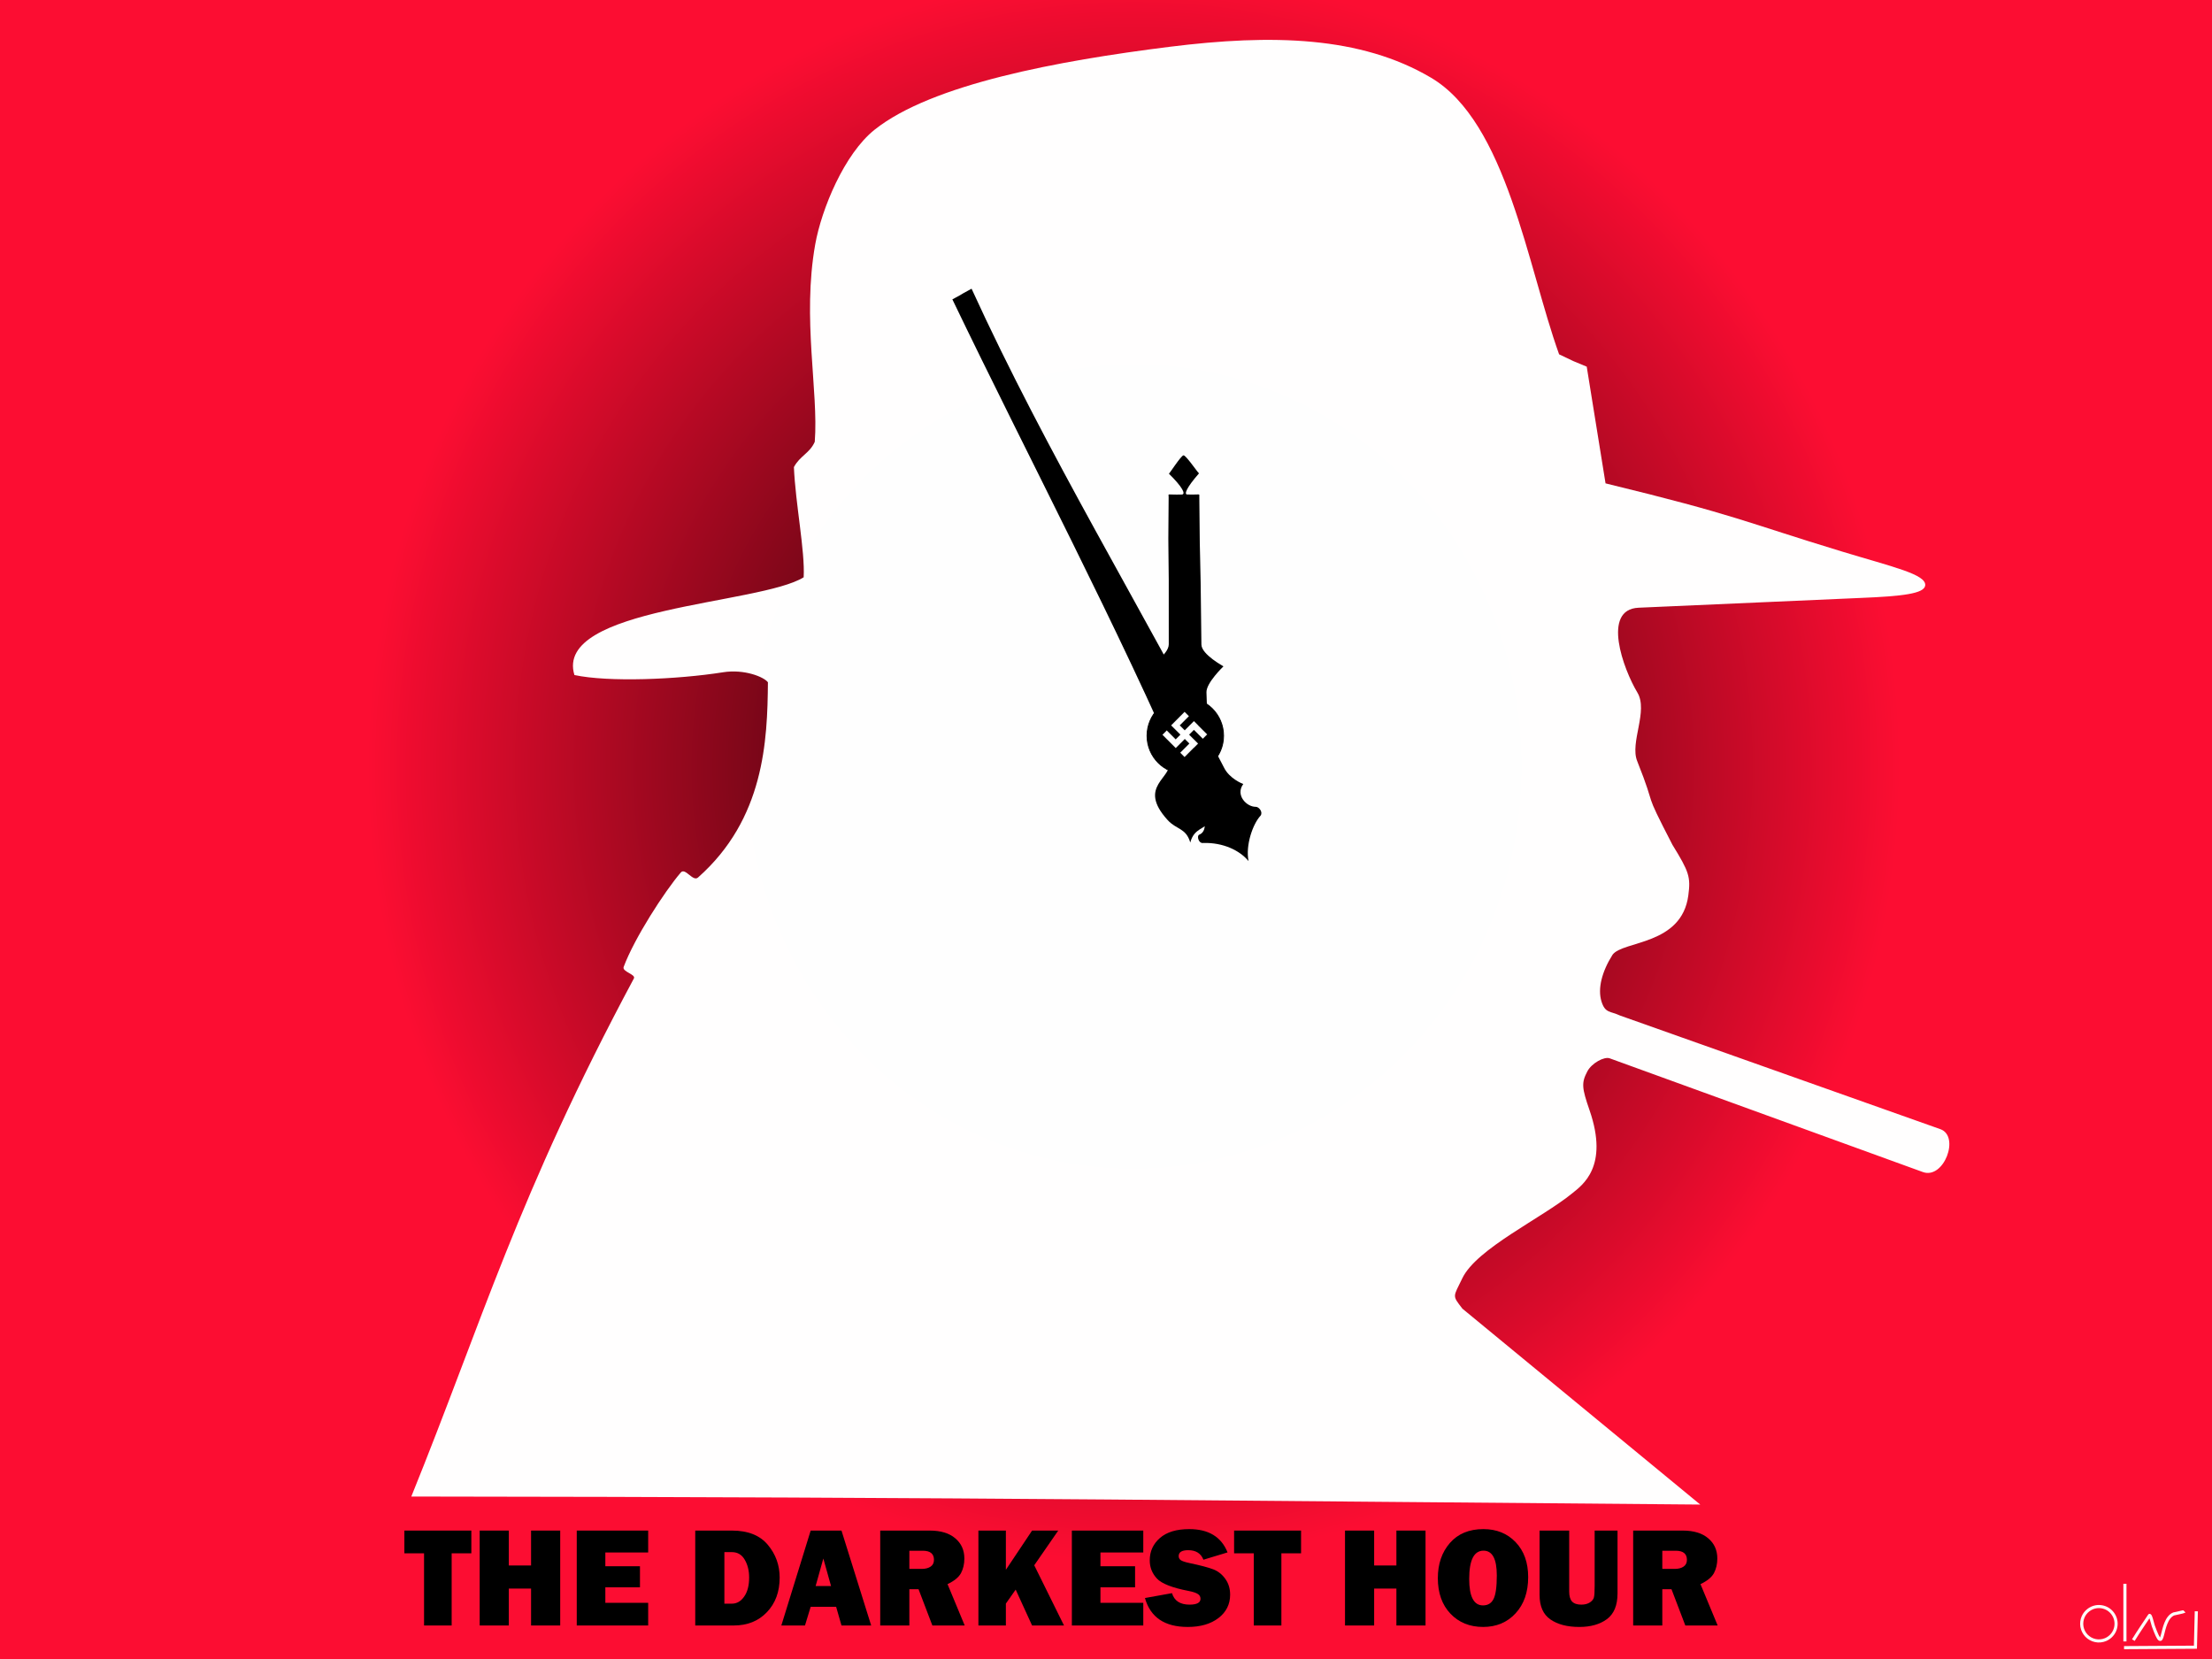
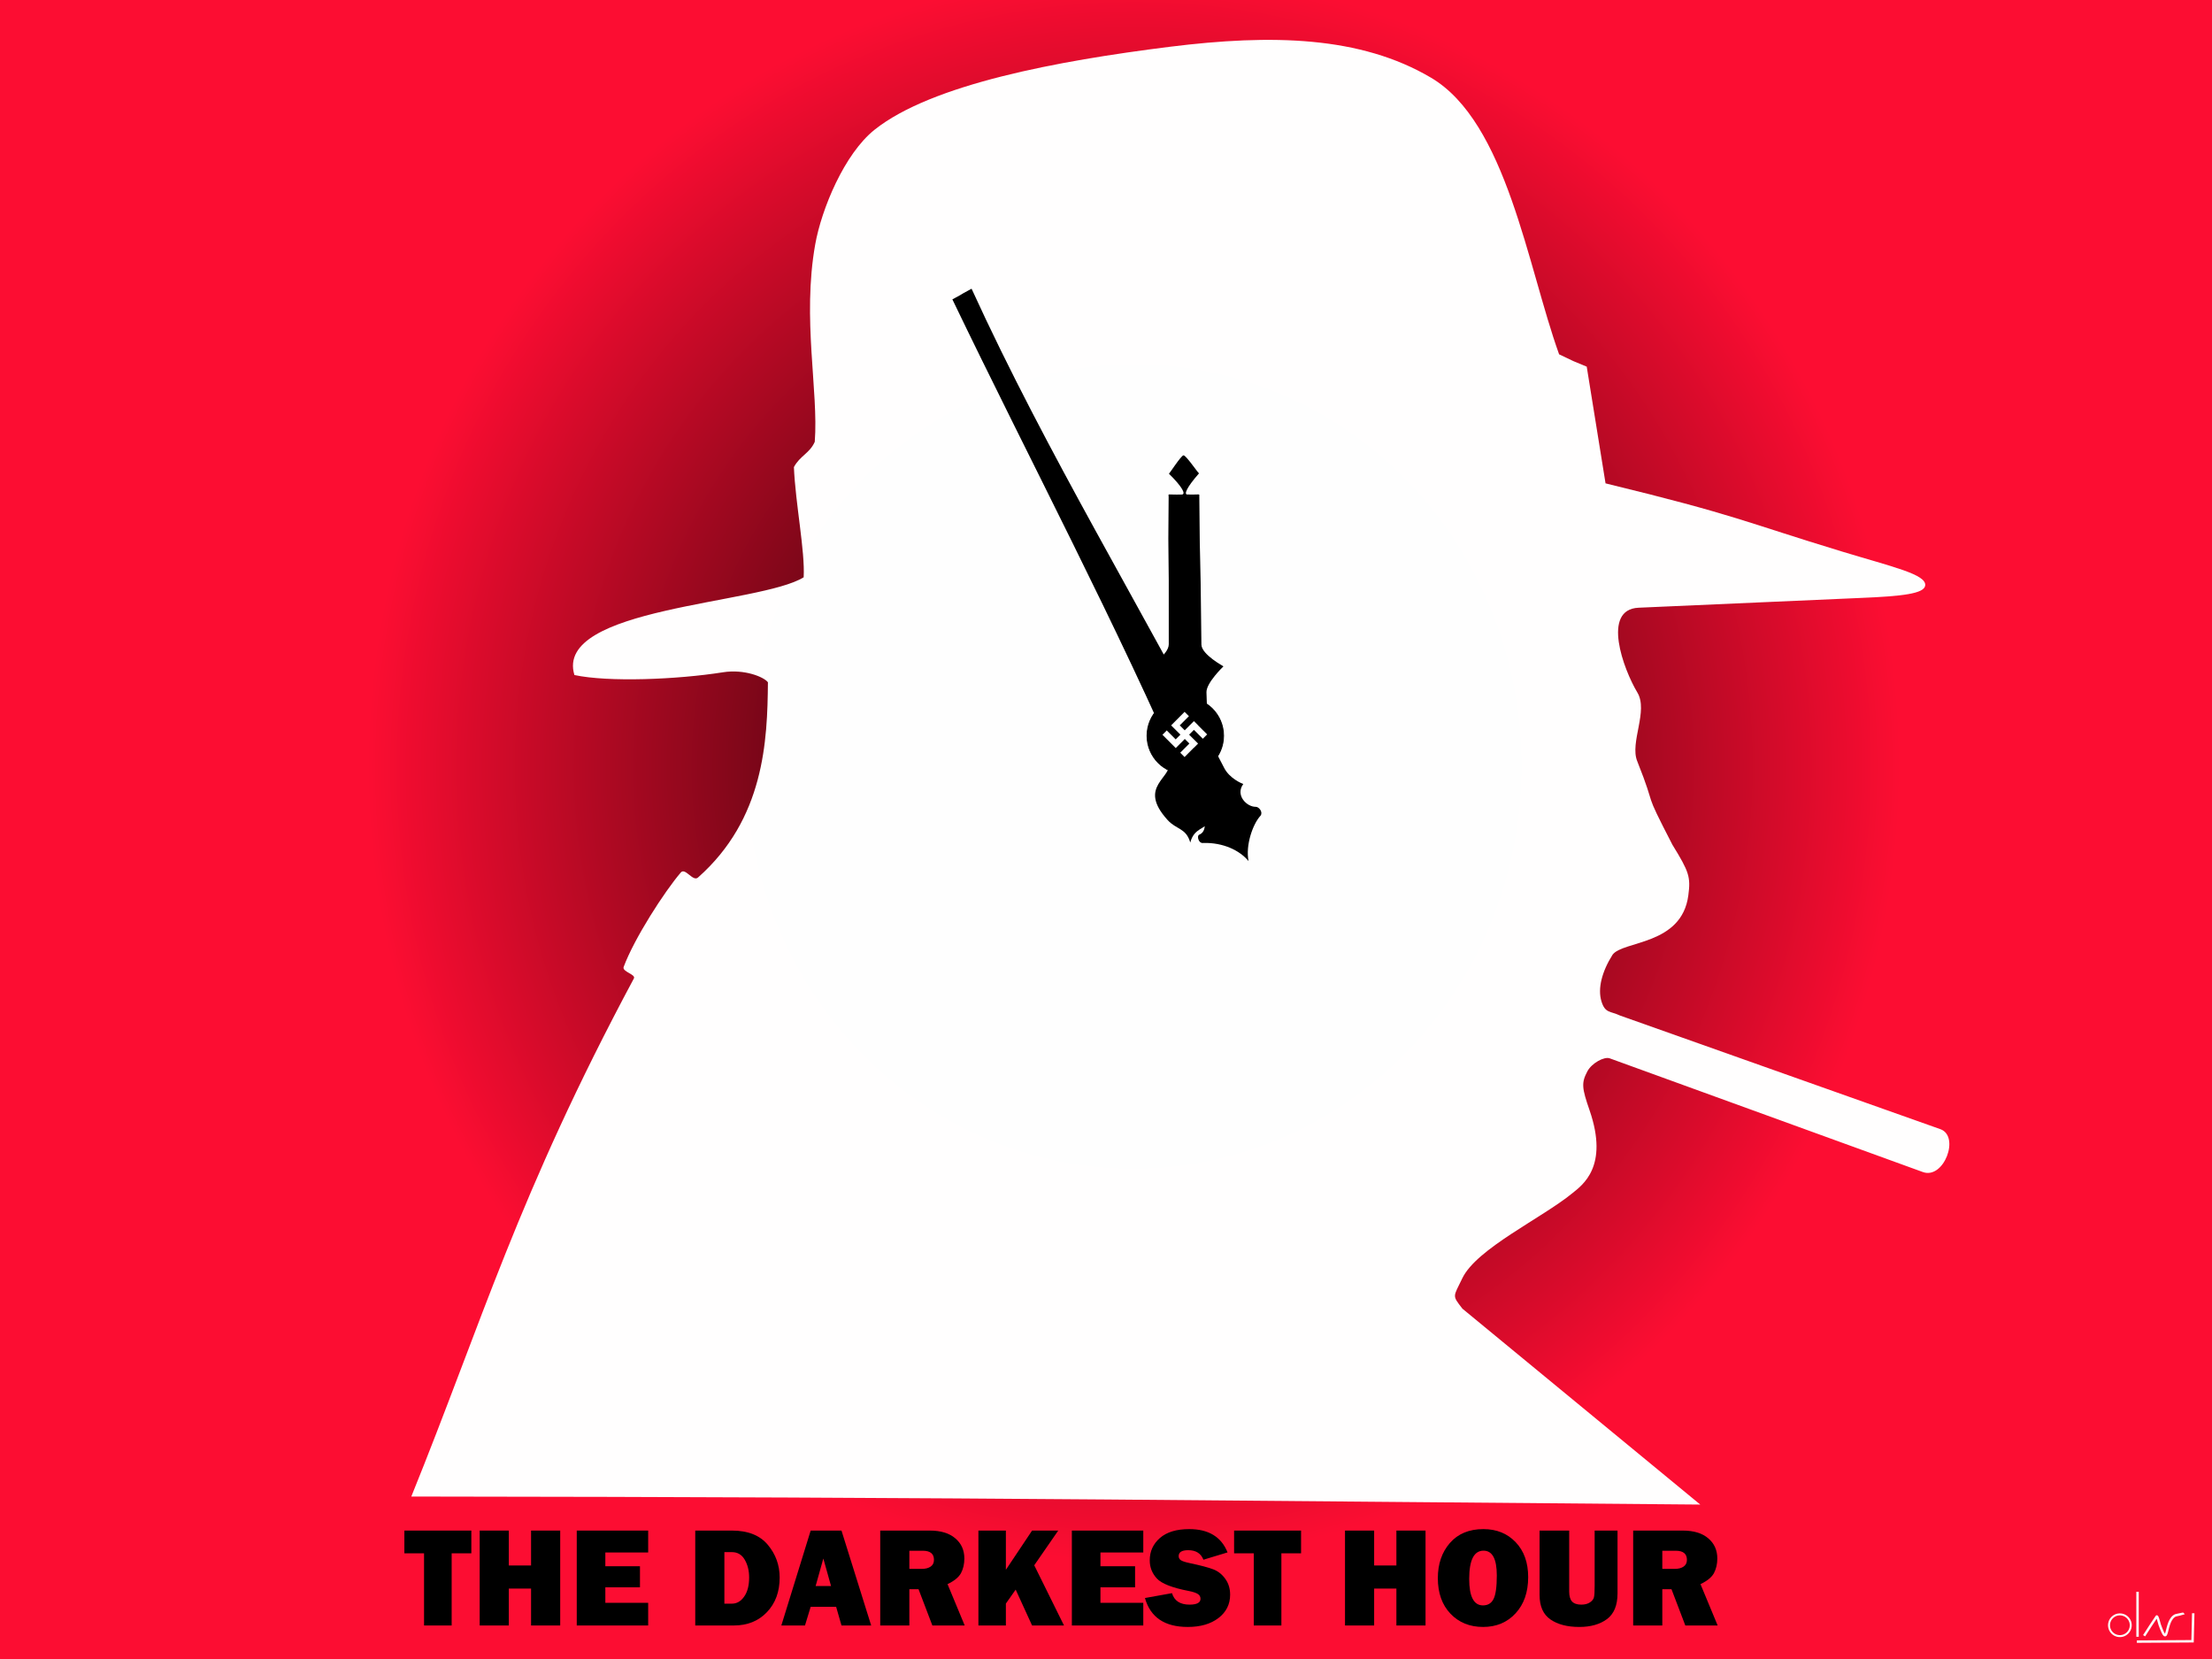
<svg xmlns="http://www.w3.org/2000/svg" xmlns:xlink="http://www.w3.org/1999/xlink" width="400mm" height="300mm" viewBox="0 0 400 300" version="1.1" id="svg8" enable-background="new">
  <defs id="defs2">
    <linearGradient id="linearGradient4632">
      <stop style="stop-color:#000000;stop-opacity:1;" offset="0" id="stop4628" />
      <stop style="stop-color:#fc0d32;stop-opacity:1" offset="1" id="stop4630" />
    </linearGradient>
    <radialGradient xlink:href="#linearGradient4632" id="radialGradient4636" cx="199.274" cy="139.967" fx="199.274" fy="139.967" r="200" gradientTransform="matrix(0.692752,0.01260128,-0.01307138,0.718596,68.80986,32.51652)" gradientUnits="userSpaceOnUse" spreadMethod="pad" />
  </defs>
  <g id="layer1" transform="translate(0,3)">
    <rect style="opacity:1;fill:url(#radialGradient4636);fill-opacity:1;fill-rule:nonzero;stroke:none;stroke-width:0;stroke-linecap:round;stroke-linejoin:bevel;stroke-miterlimit:4;stroke-dasharray:none;stroke-dashoffset:0;stroke-opacity:1;paint-order:fill markers stroke" id="rect815" width="400" height="300" x="0" y="-3" ry="0.016" />
    <path style="fill:#ffffff;fill-opacity:0.995;fill-rule:evenodd;stroke:none;stroke-width:0.4;stroke-linecap:butt;stroke-linejoin:miter;stroke-miterlimit:4;stroke-dasharray:none;stroke-opacity:1" d="M 138.864,120.384 C 138.175,119.421 134.606,117.96 130.754,118.568 122.389,119.89 110.04,120.386 103.873,119.069 100.125,106.775 137.453,106.319 145.328,101.391 145.591,96.649 143.837,88.042 143.563,81.468 144.661,79.406 146.417,78.98 147.335,76.895 148.043,67.769 145.021,54.621 147.419,41.187 148.555,34.818 152.671,24.819 158.161,20.452 168.502,12.227 191.273,7.996 211.489,5.465 230.024,3.145 246.035,3.533 258.765,11.046 272.443,19.118 276.216,45.162 281.936,61.074 284.96,62.533 284.137,62.149 286.931,63.304 L 290.334,84.408 C 314.23,90.214 315.259,91.317 333.101,96.739 342.296,99.534 348.396,100.867 348.136,102.883 347.948,104.337 344.094,104.82 336.393,105.129 L 296.315,106.895 C 289.58,107.192 293.564,118.029 296.085,122.222 298.105,125.581 294.702,131.23 296.054,134.622 299.873,144.203 296.782,138.841 302.432,149.77 305.458,154.672 305.743,155.586 305.302,158.92 304.105,167.966 293.499,167.088 291.607,169.638 289.676,172.694 288.88,175.771 289.598,178.095 290.263,180.251 291.192,179.81 292.929,180.632 L 350.882,201.19 C 354.465,202.461 351.526,210.325 347.712,208.941 L 291.082,188.378 C 290.11,188.026 287.833,189.224 287.032,190.756 285.944,192.837 286.054,193.75 287.449,197.788 290.979,208.005 286.11,211.318 284.32,212.78 278.795,217.295 267.025,222.778 264.438,228.141 262.762,231.618 262.565,231.202 264.451,233.65 L 307.458,269.072 C 231.04,268.475 175.743,267.712 74.378,267.62 87.191,235.997 93.603,213.192 114.626,173.933 115.025,173.187 112.453,172.73 112.778,171.852 114.696,166.677 120.18,158.191 123.116,154.769 123.913,153.842 125.301,156.498 126.217,155.687 138.207,145.076 138.776,131.009 138.864,120.384 Z" id="path817" />
    <g aria-label="THE DARKEST HOUR" transform="matrix(0.2645833,0,0,0.2645833,56.39243,26.64539)" style="font-style:normal;font-variant:normal;font-weight:normal;font-stretch:normal;font-size:97.333px;line-height:20px;font-family:'Franklin Gothic Heavy';-inkscape-font-specification:'Franklin Gothic Heavy, Normal';font-variant-ligatures:normal;font-variant-caps:normal;font-variant-numeric:normal;font-feature-settings:normal;text-align:start;letter-spacing:0px;word-spacing:0px;writing-mode:lr-tb;text-anchor:start;fill:#000000;fill-opacity:1;stroke:none;stroke-width:2.891;stroke-linecap:butt;stroke-linejoin:miter;stroke-miterlimit:4;stroke-dasharray:none;stroke-opacity:1" id="flowRoot828">
      <path d="M 95.554,949.579 V 998.911 H 76.686 V 949.579 H 63.236 V 934.038 H 109.004 V 949.579 Z" style="font-style:normal;font-variant:normal;font-weight:normal;font-stretch:normal;font-size:97.333px;font-family:'Franklin Gothic Heavy';-inkscape-font-specification:'Franklin Gothic Heavy, Normal';font-variant-ligatures:normal;font-variant-caps:normal;font-variant-numeric:normal;font-feature-settings:normal;text-align:start;writing-mode:lr-tb;text-anchor:start;fill:#000000;fill-opacity:1;stroke:none;stroke-width:2.891;stroke-miterlimit:4;stroke-dasharray:none;stroke-opacity:1" id="path826" />
      <path d="M 169.742,934.038 V 998.911 H 149.829 V 973.675 H 134.62 V 998.911 H 114.707 V 934.038 H 134.62 V 957.896 H 149.829 V 934.038 Z" style="font-style:normal;font-variant:normal;font-weight:normal;font-stretch:normal;font-size:97.333px;font-family:'Franklin Gothic Heavy';-inkscape-font-specification:'Franklin Gothic Heavy, Normal';font-variant-ligatures:normal;font-variant-caps:normal;font-variant-numeric:normal;font-feature-settings:normal;text-align:start;writing-mode:lr-tb;text-anchor:start;fill:#000000;fill-opacity:1;stroke:none;stroke-width:2.891;stroke-miterlimit:4;stroke-dasharray:none;stroke-opacity:1" id="path828" />
      <path d="M 229.863,983.417 V 998.911 H 181.053 V 934.038 H 229.863 V 949.009 H 200.587 V 958.419 H 224.255 V 972.819 H 200.587 V 983.417 Z" style="font-style:normal;font-variant:normal;font-weight:normal;font-stretch:normal;font-size:97.333px;font-family:'Franklin Gothic Heavy';-inkscape-font-specification:'Franklin Gothic Heavy, Normal';font-variant-ligatures:normal;font-variant-caps:normal;font-variant-numeric:normal;font-feature-settings:normal;text-align:start;writing-mode:lr-tb;text-anchor:start;fill:#000000;fill-opacity:1;stroke:none;stroke-width:2.891;stroke-miterlimit:4;stroke-dasharray:none;stroke-opacity:1" id="path830" />
      <path d="M 262.038,998.911 V 934.038 H 287.132 Q 303.48,934.038 311.607,943.733 319.734,953.428 319.734,966.165 319.734,980.708 310.99,989.833 302.292,998.911 288.367,998.911 Z M 281.951,983.988 H 287.132 Q 292.074,983.988 295.449,979.188 298.87,974.387 298.87,966.118 298.87,959.037 295.829,953.904 292.835,948.771 287.132,948.771 H 281.951 Z" style="font-style:normal;font-variant:normal;font-weight:normal;font-stretch:normal;font-size:97.333px;font-family:'Franklin Gothic Heavy';-inkscape-font-specification:'Franklin Gothic Heavy, Normal';font-variant-ligatures:normal;font-variant-caps:normal;font-variant-numeric:normal;font-feature-settings:normal;text-align:start;writing-mode:lr-tb;text-anchor:start;fill:#000000;fill-opacity:1;stroke:none;stroke-width:2.891;stroke-miterlimit:4;stroke-dasharray:none;stroke-opacity:1" id="path832" />
      <path d="M 361.985,998.911 358.326,986.126 H 340.931 L 337.034,998.911 H 320.875 L 340.931,934.038 H 361.985 L 382.279,998.911 Z M 344.305,971.964 H 354.856 L 349.581,953.143 Z" style="font-style:normal;font-variant:normal;font-weight:normal;font-stretch:normal;font-size:97.333px;font-family:'Franklin Gothic Heavy';-inkscape-font-specification:'Franklin Gothic Heavy, Normal';font-variant-ligatures:normal;font-variant-caps:normal;font-variant-numeric:normal;font-feature-settings:normal;text-align:start;writing-mode:lr-tb;text-anchor:start;fill:#000000;fill-opacity:1;stroke:none;stroke-width:2.891;stroke-miterlimit:4;stroke-dasharray:none;stroke-opacity:1" id="path834" />
      <path d="M 446.201,998.911 H 424.102 L 414.644,974.102 H 408.37 V 998.911 H 388.457 V 934.038 H 422.343 Q 433.559,934.038 439.738,939.313 445.964,944.541 445.964,953.143 445.964,958.751 443.682,963.076 441.401,967.354 434.462,970.633 Z M 408.37,960.225 H 416.878 Q 420.632,960.225 422.913,958.656 425.195,957.088 425.195,954.046 425.195,947.82 417.543,947.82 H 408.37 Z" style="font-style:normal;font-variant:normal;font-weight:normal;font-stretch:normal;font-size:97.333px;font-family:'Franklin Gothic Heavy';-inkscape-font-specification:'Franklin Gothic Heavy, Normal';font-variant-ligatures:normal;font-variant-caps:normal;font-variant-numeric:normal;font-feature-settings:normal;text-align:start;writing-mode:lr-tb;text-anchor:start;fill:#000000;fill-opacity:1;stroke:none;stroke-width:2.891;stroke-miterlimit:4;stroke-dasharray:none;stroke-opacity:1" id="path836" />
      <path d="M 514.068,998.911 H 492.254 L 481.038,974.387 474.337,983.94 V 998.911 H 455.564 V 934.038 H 474.337 V 960.843 L 492.254,934.038 H 510.124 L 493.727,957.753 Z" style="font-style:normal;font-variant:normal;font-weight:normal;font-stretch:normal;font-size:97.333px;font-family:'Franklin Gothic Heavy';-inkscape-font-specification:'Franklin Gothic Heavy, Normal';font-variant-ligatures:normal;font-variant-caps:normal;font-variant-numeric:normal;font-feature-settings:normal;text-align:start;writing-mode:lr-tb;text-anchor:start;fill:#000000;fill-opacity:1;stroke:none;stroke-width:2.891;stroke-miterlimit:4;stroke-dasharray:none;stroke-opacity:1" id="path838" />
      <path d="M 568.248,983.417 V 998.911 H 519.439 V 934.038 H 568.248 V 949.009 H 538.972 V 958.419 H 562.64 V 972.819 H 538.972 V 983.417 Z" style="font-style:normal;font-variant:normal;font-weight:normal;font-stretch:normal;font-size:97.333px;font-family:'Franklin Gothic Heavy';-inkscape-font-specification:'Franklin Gothic Heavy, Normal';font-variant-ligatures:normal;font-variant-caps:normal;font-variant-numeric:normal;font-feature-settings:normal;text-align:start;writing-mode:lr-tb;text-anchor:start;fill:#000000;fill-opacity:1;stroke:none;stroke-width:2.891;stroke-miterlimit:4;stroke-dasharray:none;stroke-opacity:1" id="path840" />
      <path d="M 569.389,980.138 587.876,976.811 Q 590.205,984.653 599.853,984.653 607.362,984.653 607.362,980.661 607.362,978.57 605.604,977.429 603.893,976.241 599.425,975.338 582.363,972.059 577.516,966.783 572.668,961.508 572.668,954.379 572.668,945.206 579.607,939.123 586.593,933.04 599.663,933.04 619.481,933.04 625.85,948.961 L 609.358,953.951 Q 606.792,947.44 598.95,947.44 592.439,947.44 592.439,951.48 592.439,953.286 593.912,954.284 595.385,955.282 599.615,956.185 611.259,958.656 616.154,960.557 621.049,962.458 624.329,967.068 627.608,971.631 627.608,977.857 627.608,987.695 619.624,993.826 611.639,999.909 598.665,999.909 574.949,999.909 569.389,980.138 Z" style="font-style:normal;font-variant:normal;font-weight:normal;font-stretch:normal;font-size:97.333px;font-family:'Franklin Gothic Heavy';-inkscape-font-specification:'Franklin Gothic Heavy, Normal';font-variant-ligatures:normal;font-variant-caps:normal;font-variant-numeric:normal;font-feature-settings:normal;text-align:start;writing-mode:lr-tb;text-anchor:start;fill:#000000;fill-opacity:1;stroke:none;stroke-width:2.891;stroke-miterlimit:4;stroke-dasharray:none;stroke-opacity:1" id="path842" />
      <path d="M 662.635,949.579 V 998.911 H 643.767 V 949.579 H 630.317 V 934.038 H 676.085 V 949.579 Z" style="font-style:normal;font-variant:normal;font-weight:normal;font-stretch:normal;font-size:97.333px;font-family:'Franklin Gothic Heavy';-inkscape-font-specification:'Franklin Gothic Heavy, Normal';font-variant-ligatures:normal;font-variant-caps:normal;font-variant-numeric:normal;font-feature-settings:normal;text-align:start;writing-mode:lr-tb;text-anchor:start;fill:#000000;fill-opacity:1;stroke:none;stroke-width:2.891;stroke-miterlimit:4;stroke-dasharray:none;stroke-opacity:1" id="path844" />
      <path d="M 761.156,934.038 V 998.911 H 741.243 V 973.675 H 726.035 V 998.911 H 706.121 V 934.038 H 726.035 V 957.896 H 741.243 V 934.038 Z" style="font-style:normal;font-variant:normal;font-weight:normal;font-stretch:normal;font-size:97.333px;font-family:'Franklin Gothic Heavy';-inkscape-font-specification:'Franklin Gothic Heavy, Normal';font-variant-ligatures:normal;font-variant-caps:normal;font-variant-numeric:normal;font-feature-settings:normal;text-align:start;writing-mode:lr-tb;text-anchor:start;fill:#000000;fill-opacity:1;stroke:none;stroke-width:2.891;stroke-miterlimit:4;stroke-dasharray:none;stroke-opacity:1" id="path846" />
      <path d="M 800.508,999.909 Q 786.82,999.909 778.171,990.831 769.568,981.754 769.568,966.546 769.568,952.003 777.79,942.545 786.06,933.04 800.698,933.04 814.243,933.04 822.75,941.975 831.305,950.91 831.305,965.833 831.305,981.279 822.703,990.594 814.1,999.909 800.508,999.909 Z M 800.413,985.176 Q 805.451,985.176 807.637,980.803 809.87,976.384 809.87,964.692 809.87,947.773 800.793,947.773 791.003,947.773 791.003,967.068 791.003,985.176 800.413,985.176 Z" style="font-style:normal;font-variant:normal;font-weight:normal;font-stretch:normal;font-size:97.333px;font-family:'Franklin Gothic Heavy';-inkscape-font-specification:'Franklin Gothic Heavy, Normal';font-variant-ligatures:normal;font-variant-caps:normal;font-variant-numeric:normal;font-feature-settings:normal;text-align:start;writing-mode:lr-tb;text-anchor:start;fill:#000000;fill-opacity:1;stroke:none;stroke-width:2.891;stroke-miterlimit:4;stroke-dasharray:none;stroke-opacity:1" id="path848" />
      <path d="M 892.376,934.038 V 977.001 Q 892.376,989.216 885.104,994.586 877.88,999.909 866.236,999.909 853.975,999.909 846.513,994.776 839.099,989.643 839.099,978.047 V 934.038 H 859.345 V 975.718 Q 859.345,980.376 861.294,982.514 863.29,984.653 867.615,984.653 871.227,984.653 873.508,983.132 875.837,981.564 876.264,979.615 876.74,977.667 876.74,972.011 V 934.038 Z" style="font-style:normal;font-variant:normal;font-weight:normal;font-stretch:normal;font-size:97.333px;font-family:'Franklin Gothic Heavy';-inkscape-font-specification:'Franklin Gothic Heavy, Normal';font-variant-ligatures:normal;font-variant-caps:normal;font-variant-numeric:normal;font-feature-settings:normal;text-align:start;writing-mode:lr-tb;text-anchor:start;fill:#000000;fill-opacity:1;stroke:none;stroke-width:2.891;stroke-miterlimit:4;stroke-dasharray:none;stroke-opacity:1" id="path850" />
      <path d="M 960.813,998.911 H 938.714 L 929.256,974.102 H 922.982 V 998.911 H 903.069 V 934.038 H 936.955 Q 948.171,934.038 954.35,939.313 960.576,944.541 960.576,953.143 960.576,958.751 958.294,963.076 956.013,967.354 949.074,970.633 Z M 922.982,960.225 H 931.49 Q 935.244,960.225 937.525,958.656 939.807,957.088 939.807,954.046 939.807,947.82 932.155,947.82 H 922.982 Z" style="font-style:normal;font-variant:normal;font-weight:normal;font-stretch:normal;font-size:97.333px;font-family:'Franklin Gothic Heavy';-inkscape-font-specification:'Franklin Gothic Heavy, Normal';font-variant-ligatures:normal;font-variant-caps:normal;font-variant-numeric:normal;font-feature-settings:normal;text-align:start;writing-mode:lr-tb;text-anchor:start;fill:#000000;fill-opacity:1;stroke:none;stroke-width:2.891;stroke-miterlimit:4;stroke-dasharray:none;stroke-opacity:1" id="path852" />
    </g>
    <ellipse style="opacity:1;fill:#000000;fill-opacity:1;fill-rule:nonzero;stroke:#000000;stroke-width:0.166;stroke-linecap:round;stroke-linejoin:bevel;stroke-miterlimit:4;stroke-dasharray:none;stroke-dashoffset:0;stroke-opacity:1;paint-order:fill markers stroke" id="path819" cx="214.34" cy="130.047" rx="6.917" ry="6.917" />
    <path style="opacity:1;fill:#000000;fill-opacity:1;fill-rule:nonzero;stroke:none;stroke-width:0;stroke-linecap:round;stroke-linejoin:bevel;stroke-miterlimit:4;stroke-dasharray:none;stroke-dashoffset:0;stroke-opacity:1;paint-order:fill markers stroke;" d="M 216.822,82.593 C 214.446,85.301 214.134,86.4 214.674,86.417 217.165,86.498 216.868,86.178 216.873,86.816 217.015,104.307 217.02,90.992 217.253,113.558 217.272,115.391 221.392,117.55 221.239,117.5 221.239,117.5 218.117,120.482 218.167,122.181 218.288,126.201 218.478,130.524 218.529,134.569 218.905,138.779 224.645,138.412 219.241,145.217 217.775,147.063 215.962,146.67 215.239,149.357 214.476,146.712 212.744,147.046 211.147,145.291 205.532,139.121 212.18,137.711 211.404,134.695 211.373,130.64 211.356,126.307 211.349,122.203 211.346,120.667 207.37,117.724 207.37,117.724 207.37,117.724 211.345,115.513 211.35,113.515 211.407,90.58 211.169,102.491 211.328,86.867 211.335,86.166 210.867,86.496 213.698,86.426 214.486,86.407 213.859,85.099 211.373,82.653 211.374,82.816 213.546,79.401 214.009,79.339 214.446,79.28 216.581,82.468 216.822,82.593 Z" id="rect821-0" />
    <path style="opacity:1;fill:#000000;fill-opacity:1;fill-rule:nonzero;stroke:none;stroke-width:0;stroke-linecap:round;stroke-linejoin:bevel;stroke-miterlimit:4;stroke-dasharray:none;stroke-dashoffset:0;stroke-opacity:1;paint-order:fill markers stroke;" d="M 175.692,49.21 C 189.362,79.122 206.429,106.832 221.314,135.756 222.288,137.786 224.644,138.706 224.824,138.776 223.348,140.763 225.411,142.923 227.089,142.899 227.653,142.891 228.424,143.841 227.953,144.492 226.529,146.018 225.202,149.89 225.779,152.711 224.126,150.724 221.137,149.352 217.638,149.432 216.709,149.616 216.384,148.118 216.851,147.942 218.669,147.26 217.942,143.588 215.342,143.864 215.563,142.194 216.409,141.872 214.568,139.176 202.171,110.364 186.213,80.225 172.219,51.135 174.716,49.823 172.792,50.767 175.692,49.21 Z" id="rect821" />
    <path style="opacity:1;fill:#ffffff;fill-opacity:1;fill-rule:nonzero;stroke:#000000;stroke-width:0.022;stroke-linecap:round;stroke-linejoin:bevel;stroke-miterlimit:4;stroke-dasharray:none;stroke-dashoffset:0;stroke-opacity:1;paint-order:fill markers stroke" d="M 215.902,127.387 C 215.901,127.386 215.899,127.386 215.898,127.387 L 214.237,129.05 213.354,128.172 215.007,126.51 C 215.009,126.509 215.008,126.507 215.007,126.506 L 214.212,125.715 C 214.211,125.714 214.21,125.714 214.209,125.715 L 211.807,128.129 C 211.806,128.13 211.806,128.132 211.807,128.133 L 211.818,128.144 211.777,128.186 C 211.776,128.187 211.776,128.189 211.777,128.19 L 213.443,129.846 212.605,130.685 210.992,129.074 C 210.991,129.073 210.989,129.073 210.988,129.074 L 210.196,129.868 C 210.195,129.869 210.195,129.87 210.196,129.871 L 212.605,132.277 C 212.607,132.278 212.608,132.278 212.609,132.277 L 212.614,132.272 212.619,132.277 C 212.621,132.278 212.622,132.278 212.623,132.277 L 214.25,130.648 215.062,131.454 213.412,133.111 C 213.411,133.112 213.411,133.114 213.412,133.115 L 214.207,133.906 C 214.208,133.907 214.21,133.907 214.211,133.906 L 215.861,132.248 215.871,132.258 C 215.872,132.259 215.874,132.259 215.875,132.258 L 216.663,131.465 C 216.665,131.464 216.665,131.462 216.663,131.461 L 215.045,129.853 215.9,128.996 217.508,130.602 C 217.509,130.603 217.51,130.603 217.511,130.602 L 218.304,129.808 C 218.305,129.807 218.305,129.806 218.304,129.805 L 216.696,128.199 216.704,128.191 C 216.705,128.19 216.705,128.188 216.703,128.187 Z" id="rect831-1" />
-     <path style="fill:none;fill-rule:evenodd;stroke:#fdfbf8;stroke-width:0.565;stroke-linecap:butt;stroke-linejoin:miter;stroke-miterlimit:4;stroke-dasharray:none;stroke-opacity:1" d="M 379.121,288.691 Z" id="path879" />
-     <path style="fill:none;fill-rule:evenodd;stroke:#fdfbf8;stroke-width:0.565;stroke-linecap:butt;stroke-linejoin:miter;stroke-miterlimit:4;stroke-dasharray:none;stroke-opacity:1" d="M 378.96,287.569 C 377.989,287.755 377.125,288.433 376.715,289.333 376.458,289.896 376.375,290.537 376.479,291.147 376.583,291.757 376.874,292.334 377.303,292.781 377.732,293.227 378.297,293.54 378.903,293.668 379.508,293.796 380.152,293.738 380.725,293.503 381.43,293.214 382.022,292.656 382.351,291.968 382.681,291.28 382.745,290.469 382.527,289.738 382.31,289.007 381.813,288.362 381.162,287.966 380.51,287.57 379.71,287.425 378.96,287.569 Z" id="path887" />
-     <path style="fill:none;fill-rule:evenodd;stroke:#fdfbf8;stroke-width:0.565;stroke-linecap:butt;stroke-linejoin:miter;stroke-miterlimit:4;stroke-dasharray:none;stroke-opacity:1" d="M 384.253,283.399 V 293.824" id="path891" />
-     <path style="fill:none;fill-rule:evenodd;stroke:#fdfbf8;stroke-width:0.565;stroke-linecap:butt;stroke-linejoin:miter;stroke-miterlimit:4;stroke-dasharray:none;stroke-opacity:1" d="M 385.777,293.583 C 386.764,291.978 387.713,290.614 388.664,289.173 388.838,288.726 389.246,290.627 389.386,291.017 391.6,297.133 390.367,289.994 393.074,288.852 393.139,288.836 394.963,288.449 395.019,288.394" id="path929" />
-     <path style="fill:none;fill-rule:evenodd;stroke:#fdfbf8;stroke-width:0.565;stroke-linecap:butt;stroke-linejoin:miter;stroke-miterlimit:4;stroke-dasharray:none;stroke-opacity:1" d="M 397.164,288.371 397.004,294.866 384.093,294.947 V 294.947" id="path935" />
+     <path style="fill:none;fill-rule:evenodd;stroke:#fdfbf8;stroke-width:0.441;stroke-linecap:butt;stroke-linejoin:miter;stroke-miterlimit:4;stroke-dasharray:none;stroke-opacity:1" d="M 382.53,288.976 Z" id="path879" />
+     <path style="fill:none;fill-rule:evenodd;stroke:#fdfbf8;stroke-width:0.358;stroke-linecap:butt;stroke-linejoin:miter;stroke-miterlimit:4;stroke-dasharray:none;stroke-opacity:1" d="M 382.973,288.961 C 382.358,289.079 381.812,289.509 381.552,290.078 381.389,290.434 381.337,290.84 381.402,291.226 381.468,291.612 381.652,291.977 381.924,292.26 382.195,292.542 382.553,292.74 382.936,292.821 383.32,292.902 383.727,292.865 384.089,292.717 384.536,292.534 384.91,292.181 385.119,291.745 385.327,291.31 385.368,290.797 385.23,290.334 385.093,289.871 384.778,289.464 384.366,289.213 383.954,288.962 383.447,288.871 382.973,288.961 Z" id="path887" />
+     <path style="fill:none;fill-rule:evenodd;stroke:#fdfbf8;stroke-width:0.441;stroke-linecap:butt;stroke-linejoin:miter;stroke-miterlimit:4;stroke-dasharray:none;stroke-opacity:1" d="M 386.535,284.847 V 292.981" id="path891" />
+     <path style="fill:none;fill-rule:evenodd;stroke:#fdfbf8;stroke-width:0.441;stroke-linecap:butt;stroke-linejoin:miter;stroke-miterlimit:4;stroke-dasharray:none;stroke-opacity:1" d="M 387.723,292.793 C 388.494,291.541 389.234,290.477 389.976,289.352 390.111,289.003 390.43,290.487 390.539,290.791 392.266,295.563 391.304,289.993 393.417,289.101 393.467,289.089 394.891,288.787 394.934,288.744" id="path929" />
+     <path style="fill:none;fill-rule:evenodd;stroke:#fdfbf8;stroke-width:0.441;stroke-linecap:butt;stroke-linejoin:miter;stroke-miterlimit:4;stroke-dasharray:none;stroke-opacity:1" d="M 396.608,288.726 396.483,293.794 386.409,293.857 V 293.857" id="path935" />
  </g>
</svg>
